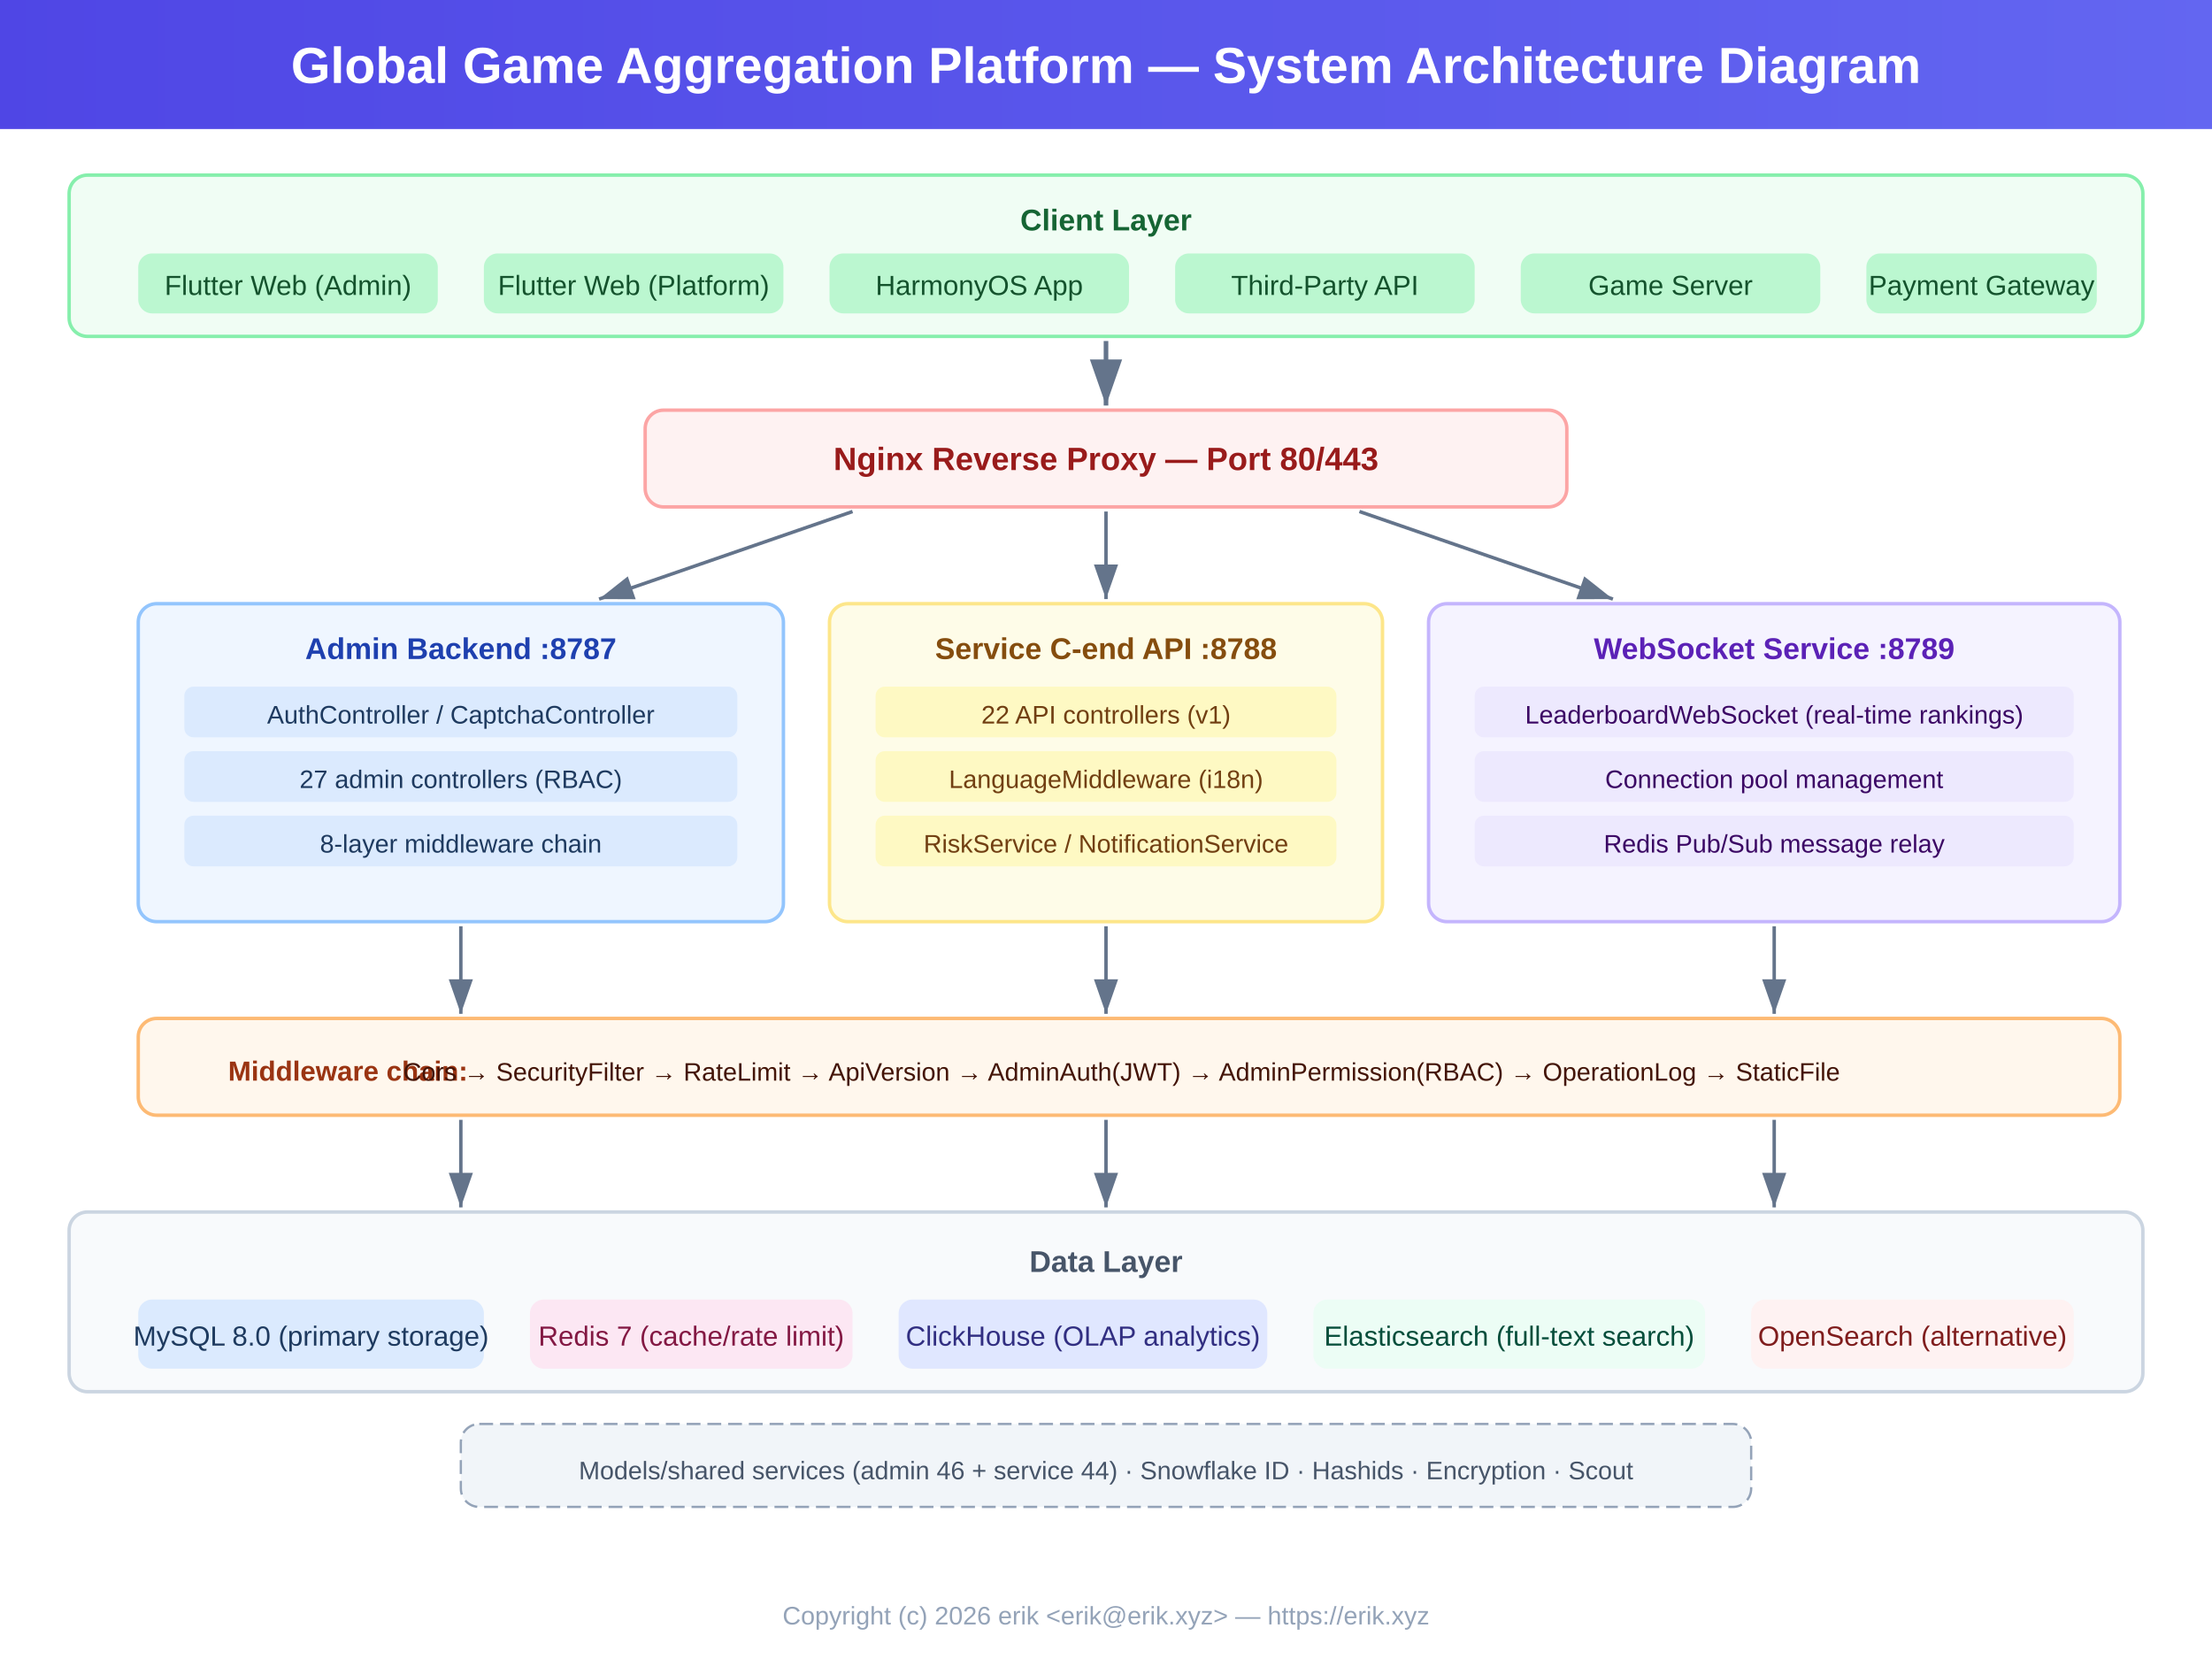
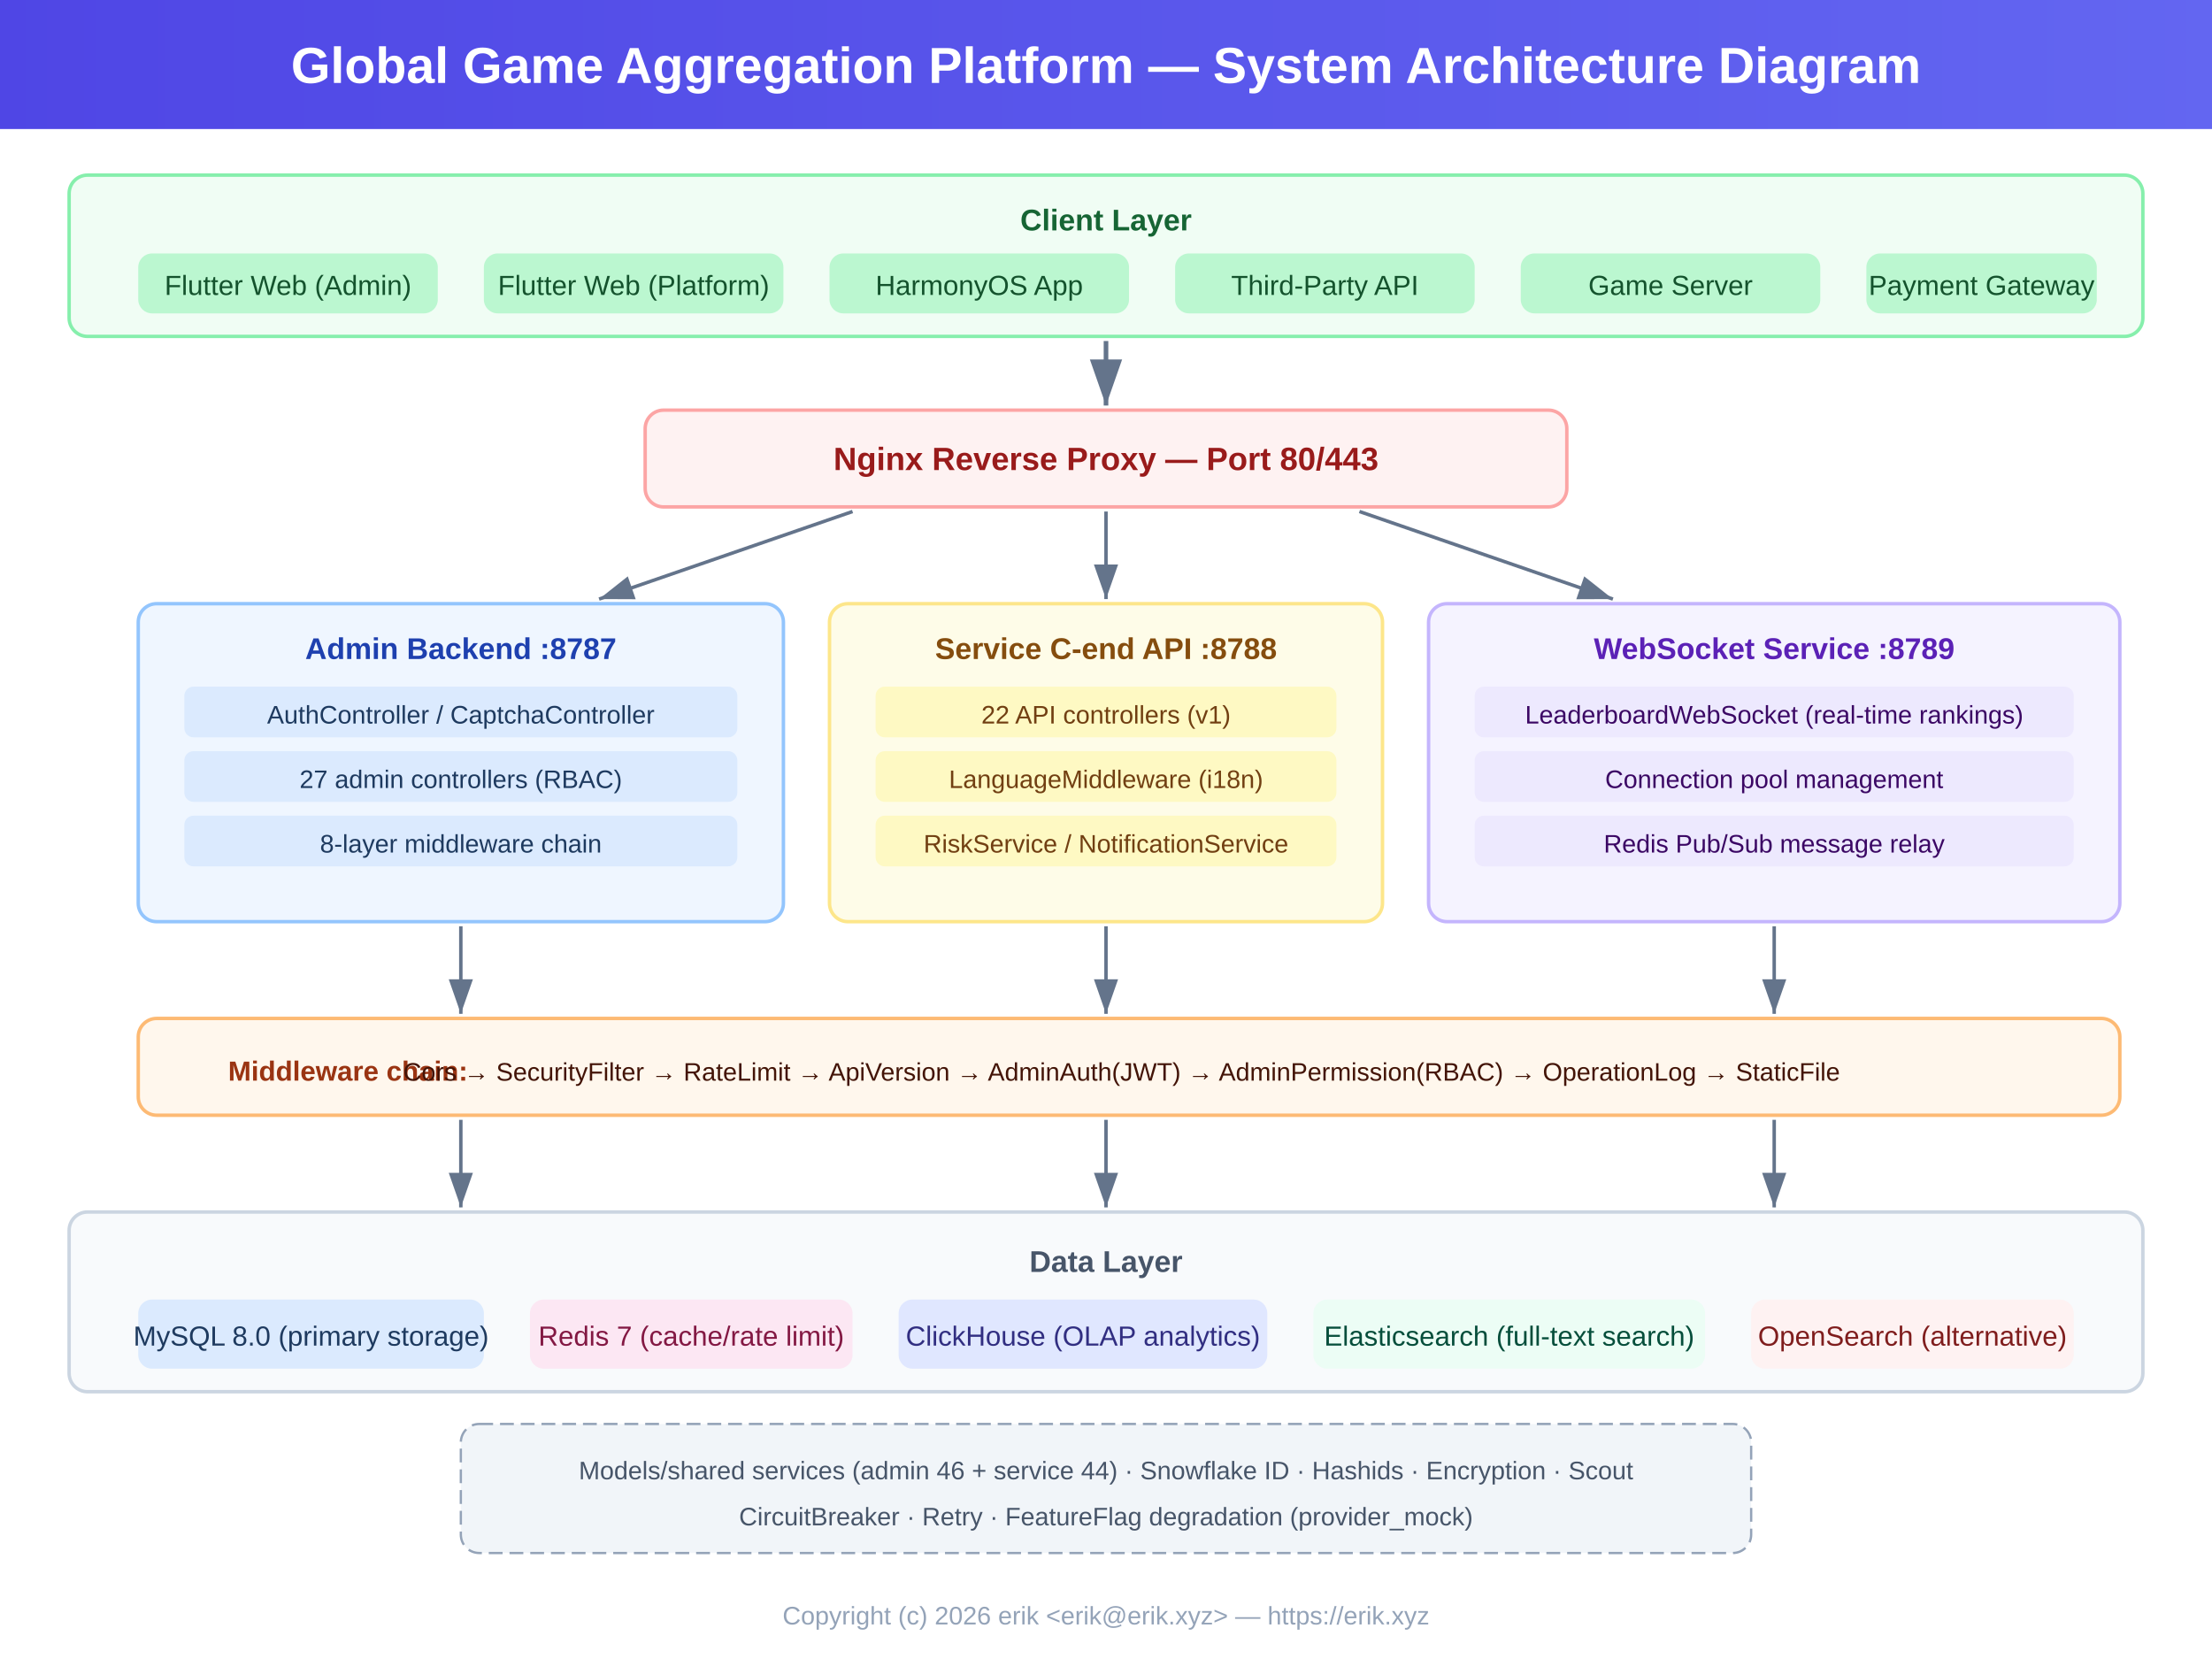
<svg xmlns="http://www.w3.org/2000/svg" viewBox="0 0 960 720" font-family="Arial, 'Noto Sans SC', 'Noto Sans', sans-serif">
  <defs>
    <marker id="arrow" markerWidth="10" markerHeight="7" refX="10" refY="3.5" orient="auto">
      <polygon points="0 0, 10 3.5, 0 7" fill="#64748b" />
    </marker>
    <linearGradient id="hdr" x1="0" y1="0" x2="1" y2="0">
      <stop offset="0%" stop-color="#4f46e5" />
      <stop offset="100%" stop-color="#6366f1" />
    </linearGradient>
  </defs>
  <rect width="960" height="720" fill="#ffffff" />
  <rect x="0" y="0" width="960" height="56" fill="url(#hdr)" />
  <text x="480" y="36" text-anchor="middle" fill="#fff" font-size="22" font-weight="bold">Global Game Aggregation Platform — System Architecture Diagram</text>
  <rect x="30" y="76" width="900" height="70" rx="8" fill="#f0fdf4" stroke="#86efac" stroke-width="1.5" />
  <text x="480" y="100" text-anchor="middle" fill="#166534" font-size="13" font-weight="bold">Client Layer</text>
  <rect x="60" y="110" width="130" height="26" rx="6" fill="#bbf7d0" />
  <text x="125" y="128" text-anchor="middle" fill="#14532d" font-size="12">Flutter Web (Admin)</text>
  <rect x="210" y="110" width="130" height="26" rx="6" fill="#bbf7d0" />
  <text x="275" y="128" text-anchor="middle" fill="#14532d" font-size="12">Flutter Web (Platform)</text>
  <rect x="360" y="110" width="130" height="26" rx="6" fill="#bbf7d0" />
  <text x="425" y="128" text-anchor="middle" fill="#14532d" font-size="12">HarmonyOS App</text>
  <rect x="510" y="110" width="130" height="26" rx="6" fill="#bbf7d0" />
  <text x="575" y="128" text-anchor="middle" fill="#14532d" font-size="12">Third-Party API</text>
  <rect x="660" y="110" width="130" height="26" rx="6" fill="#bbf7d0" />
  <text x="725" y="128" text-anchor="middle" fill="#14532d" font-size="12">Game Server</text>
  <rect x="810" y="110" width="100" height="26" rx="6" fill="#bbf7d0" />
  <text x="860" y="128" text-anchor="middle" fill="#14532d" font-size="12">Payment Gateway</text>
  <line x1="480" y1="148" x2="480" y2="176" stroke="#64748b" stroke-width="2" marker-end="url(#arrow)" />
  <rect x="280" y="178" width="400" height="42" rx="8" fill="#fef2f2" stroke="#fca5a5" stroke-width="1.5" />
  <text x="480" y="204" text-anchor="middle" fill="#991b1b" font-size="14" font-weight="bold">Nginx Reverse Proxy — Port 80/443</text>
  <line x1="370" y1="222" x2="260" y2="260" stroke="#64748b" stroke-width="1.5" marker-end="url(#arrow)" />
  <line x1="480" y1="222" x2="480" y2="260" stroke="#64748b" stroke-width="1.5" marker-end="url(#arrow)" />
  <line x1="590" y1="222" x2="700" y2="260" stroke="#64748b" stroke-width="1.5" marker-end="url(#arrow)" />
  <rect x="60" y="262" width="280" height="138" rx="8" fill="#eff6ff" stroke="#93c5fd" stroke-width="1.5" />
  <text x="200" y="286" text-anchor="middle" fill="#1e40af" font-size="13" font-weight="bold">Admin Backend :8787</text>
  <rect x="80" y="298" width="240" height="22" rx="4" fill="#dbeafe" />
  <text x="200" y="314" text-anchor="middle" fill="#1e3a5f" font-size="11">AuthController / CaptchaController</text>
  <rect x="80" y="326" width="240" height="22" rx="4" fill="#dbeafe" />
  <text x="200" y="342" text-anchor="middle" fill="#1e3a5f" font-size="11">27 admin controllers (RBAC)</text>
  <rect x="80" y="354" width="240" height="22" rx="4" fill="#dbeafe" />
  <text x="200" y="370" text-anchor="middle" fill="#1e3a5f" font-size="11">8-layer middleware chain</text>
  <rect x="360" y="262" width="240" height="138" rx="8" fill="#fefce8" stroke="#fde68a" stroke-width="1.5" />
  <text x="480" y="286" text-anchor="middle" fill="#854d0e" font-size="13" font-weight="bold">Service C-end API :8788</text>
  <rect x="380" y="298" width="200" height="22" rx="4" fill="#fef9c3" />
  <text x="480" y="314" text-anchor="middle" fill="#713f12" font-size="11">22 API controllers (v1)</text>
  <rect x="380" y="326" width="200" height="22" rx="4" fill="#fef9c3" />
  <text x="480" y="342" text-anchor="middle" fill="#713f12" font-size="11">LanguageMiddleware (i18n)</text>
  <rect x="380" y="354" width="200" height="22" rx="4" fill="#fef9c3" />
  <text x="480" y="370" text-anchor="middle" fill="#713f12" font-size="11">RiskService / NotificationService</text>
  <rect x="620" y="262" width="300" height="138" rx="8" fill="#f5f3ff" stroke="#c4b5fd" stroke-width="1.5" />
  <text x="770" y="286" text-anchor="middle" fill="#5b21b6" font-size="13" font-weight="bold">WebSocket Service :8789</text>
  <rect x="640" y="298" width="260" height="22" rx="4" fill="#ede9fe" />
  <text x="770" y="314" text-anchor="middle" fill="#3b0764" font-size="11">LeaderboardWebSocket (real-time rankings)</text>
  <rect x="640" y="326" width="260" height="22" rx="4" fill="#ede9fe" />
  <text x="770" y="342" text-anchor="middle" fill="#3b0764" font-size="11">Connection pool management</text>
  <rect x="640" y="354" width="260" height="22" rx="4" fill="#ede9fe" />
  <text x="770" y="370" text-anchor="middle" fill="#3b0764" font-size="11">Redis Pub/Sub message relay</text>
  <line x1="200" y1="402" x2="200" y2="440" stroke="#64748b" stroke-width="1.5" marker-end="url(#arrow)" />
  <line x1="480" y1="402" x2="480" y2="440" stroke="#64748b" stroke-width="1.5" marker-end="url(#arrow)" />
  <line x1="770" y1="402" x2="770" y2="440" stroke="#64748b" stroke-width="1.5" marker-end="url(#arrow)" />
  <rect x="60" y="442" width="860" height="42" rx="8" fill="#fff7ed" stroke="#fdba74" stroke-width="1.5" />
  <text x="99" y="469" fill="#9a3412" font-size="12" font-weight="bold">Middleware chain:</text>
  <text x="175" y="469" fill="#431407" font-size="11">Cors → SecurityFilter → RateLimit → ApiVersion → AdminAuth(JWT) → AdminPermission(RBAC) → OperationLog → StaticFile</text>
  <line x1="200" y1="486" x2="200" y2="524" stroke="#64748b" stroke-width="1.5" marker-end="url(#arrow)" />
  <line x1="480" y1="486" x2="480" y2="524" stroke="#64748b" stroke-width="1.5" marker-end="url(#arrow)" />
  <line x1="770" y1="486" x2="770" y2="524" stroke="#64748b" stroke-width="1.5" marker-end="url(#arrow)" />
  <rect x="30" y="526" width="900" height="78" rx="8" fill="#f8fafc" stroke="#cbd5e1" stroke-width="1.5" />
  <text x="480" y="552" text-anchor="middle" fill="#475569" font-size="13" font-weight="bold">Data Layer</text>
  <rect x="60" y="564" width="150" height="30" rx="6" fill="#dbeafe" />
  <text x="135" y="584" text-anchor="middle" fill="#1e3a5f" font-size="12">MySQL 8.0 (primary storage)</text>
  <rect x="230" y="564" width="140" height="30" rx="6" fill="#fce7f3" />
  <text x="300" y="584" text-anchor="middle" fill="#831843" font-size="12">Redis 7 (cache/rate limit)</text>
  <rect x="390" y="564" width="160" height="30" rx="6" fill="#e0e7ff" />
  <text x="470" y="584" text-anchor="middle" fill="#312e81" font-size="12">ClickHouse (OLAP analytics)</text>
  <rect x="570" y="564" width="170" height="30" rx="6" fill="#ecfdf5" />
  <text x="655" y="584" text-anchor="middle" fill="#064e3b" font-size="12">Elasticsearch (full-text search)</text>
  <rect x="760" y="564" width="140" height="30" rx="6" fill="#fef2f2" />
  <text x="830" y="584" text-anchor="middle" fill="#7f1d1d" font-size="12">OpenSearch (alternative)</text>
-   <rect x="200" y="618" width="560" height="36" rx="8" fill="#f1f5f9" stroke="#94a3b8" stroke-width="1" stroke-dasharray="6,3" />
+   <rect x="200" y="618" width="560" height="56" rx="8" fill="#f1f5f9" stroke="#94a3b8" stroke-width="1" stroke-dasharray="6,3" />
  <text x="480" y="642" text-anchor="middle" fill="#475569" font-size="11">Models/shared services (admin 46 + service 44) · Snowflake ID · Hashids · Encryption · Scout</text>
+   <text x="480" y="662" text-anchor="middle" fill="#475569" font-size="11">CircuitBreaker · Retry · FeatureFlag degradation (provider_mock)</text>
  <text x="480" y="705" text-anchor="middle" fill="#94a3b8" font-size="11">Copyright (c) 2026 erik &lt;erik@erik.xyz&gt; — https://erik.xyz</text>
</svg>
